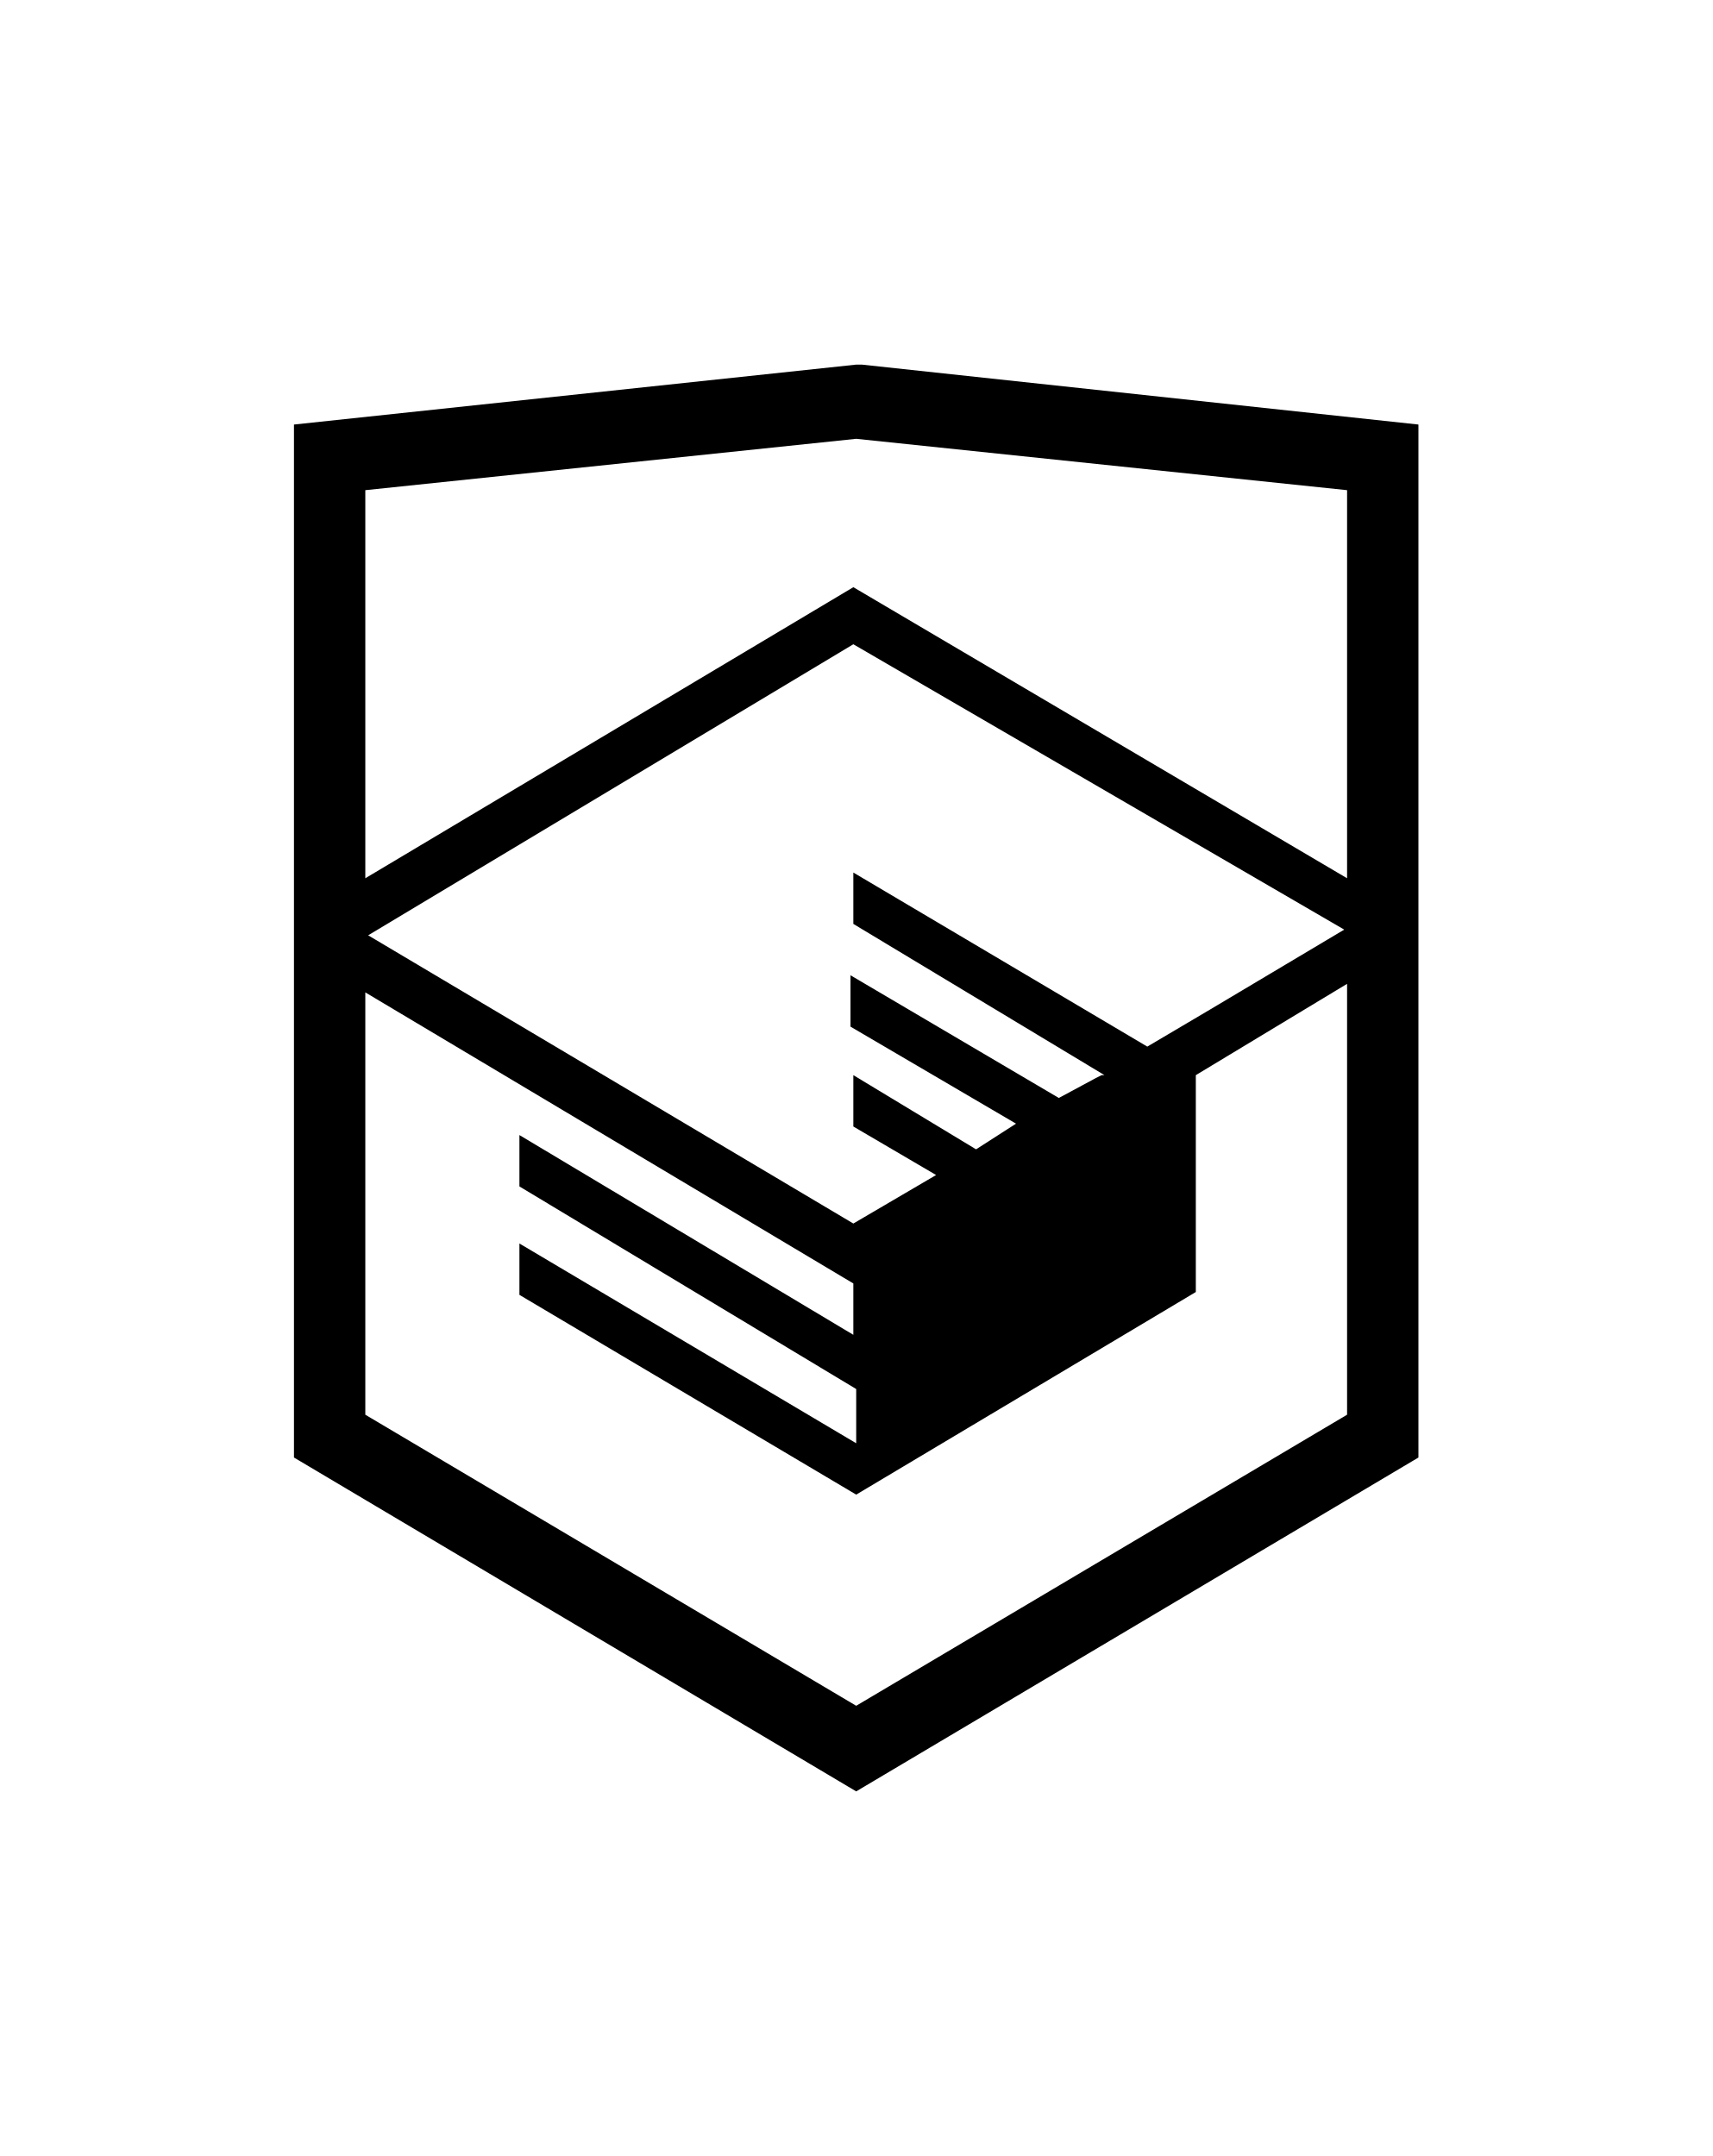
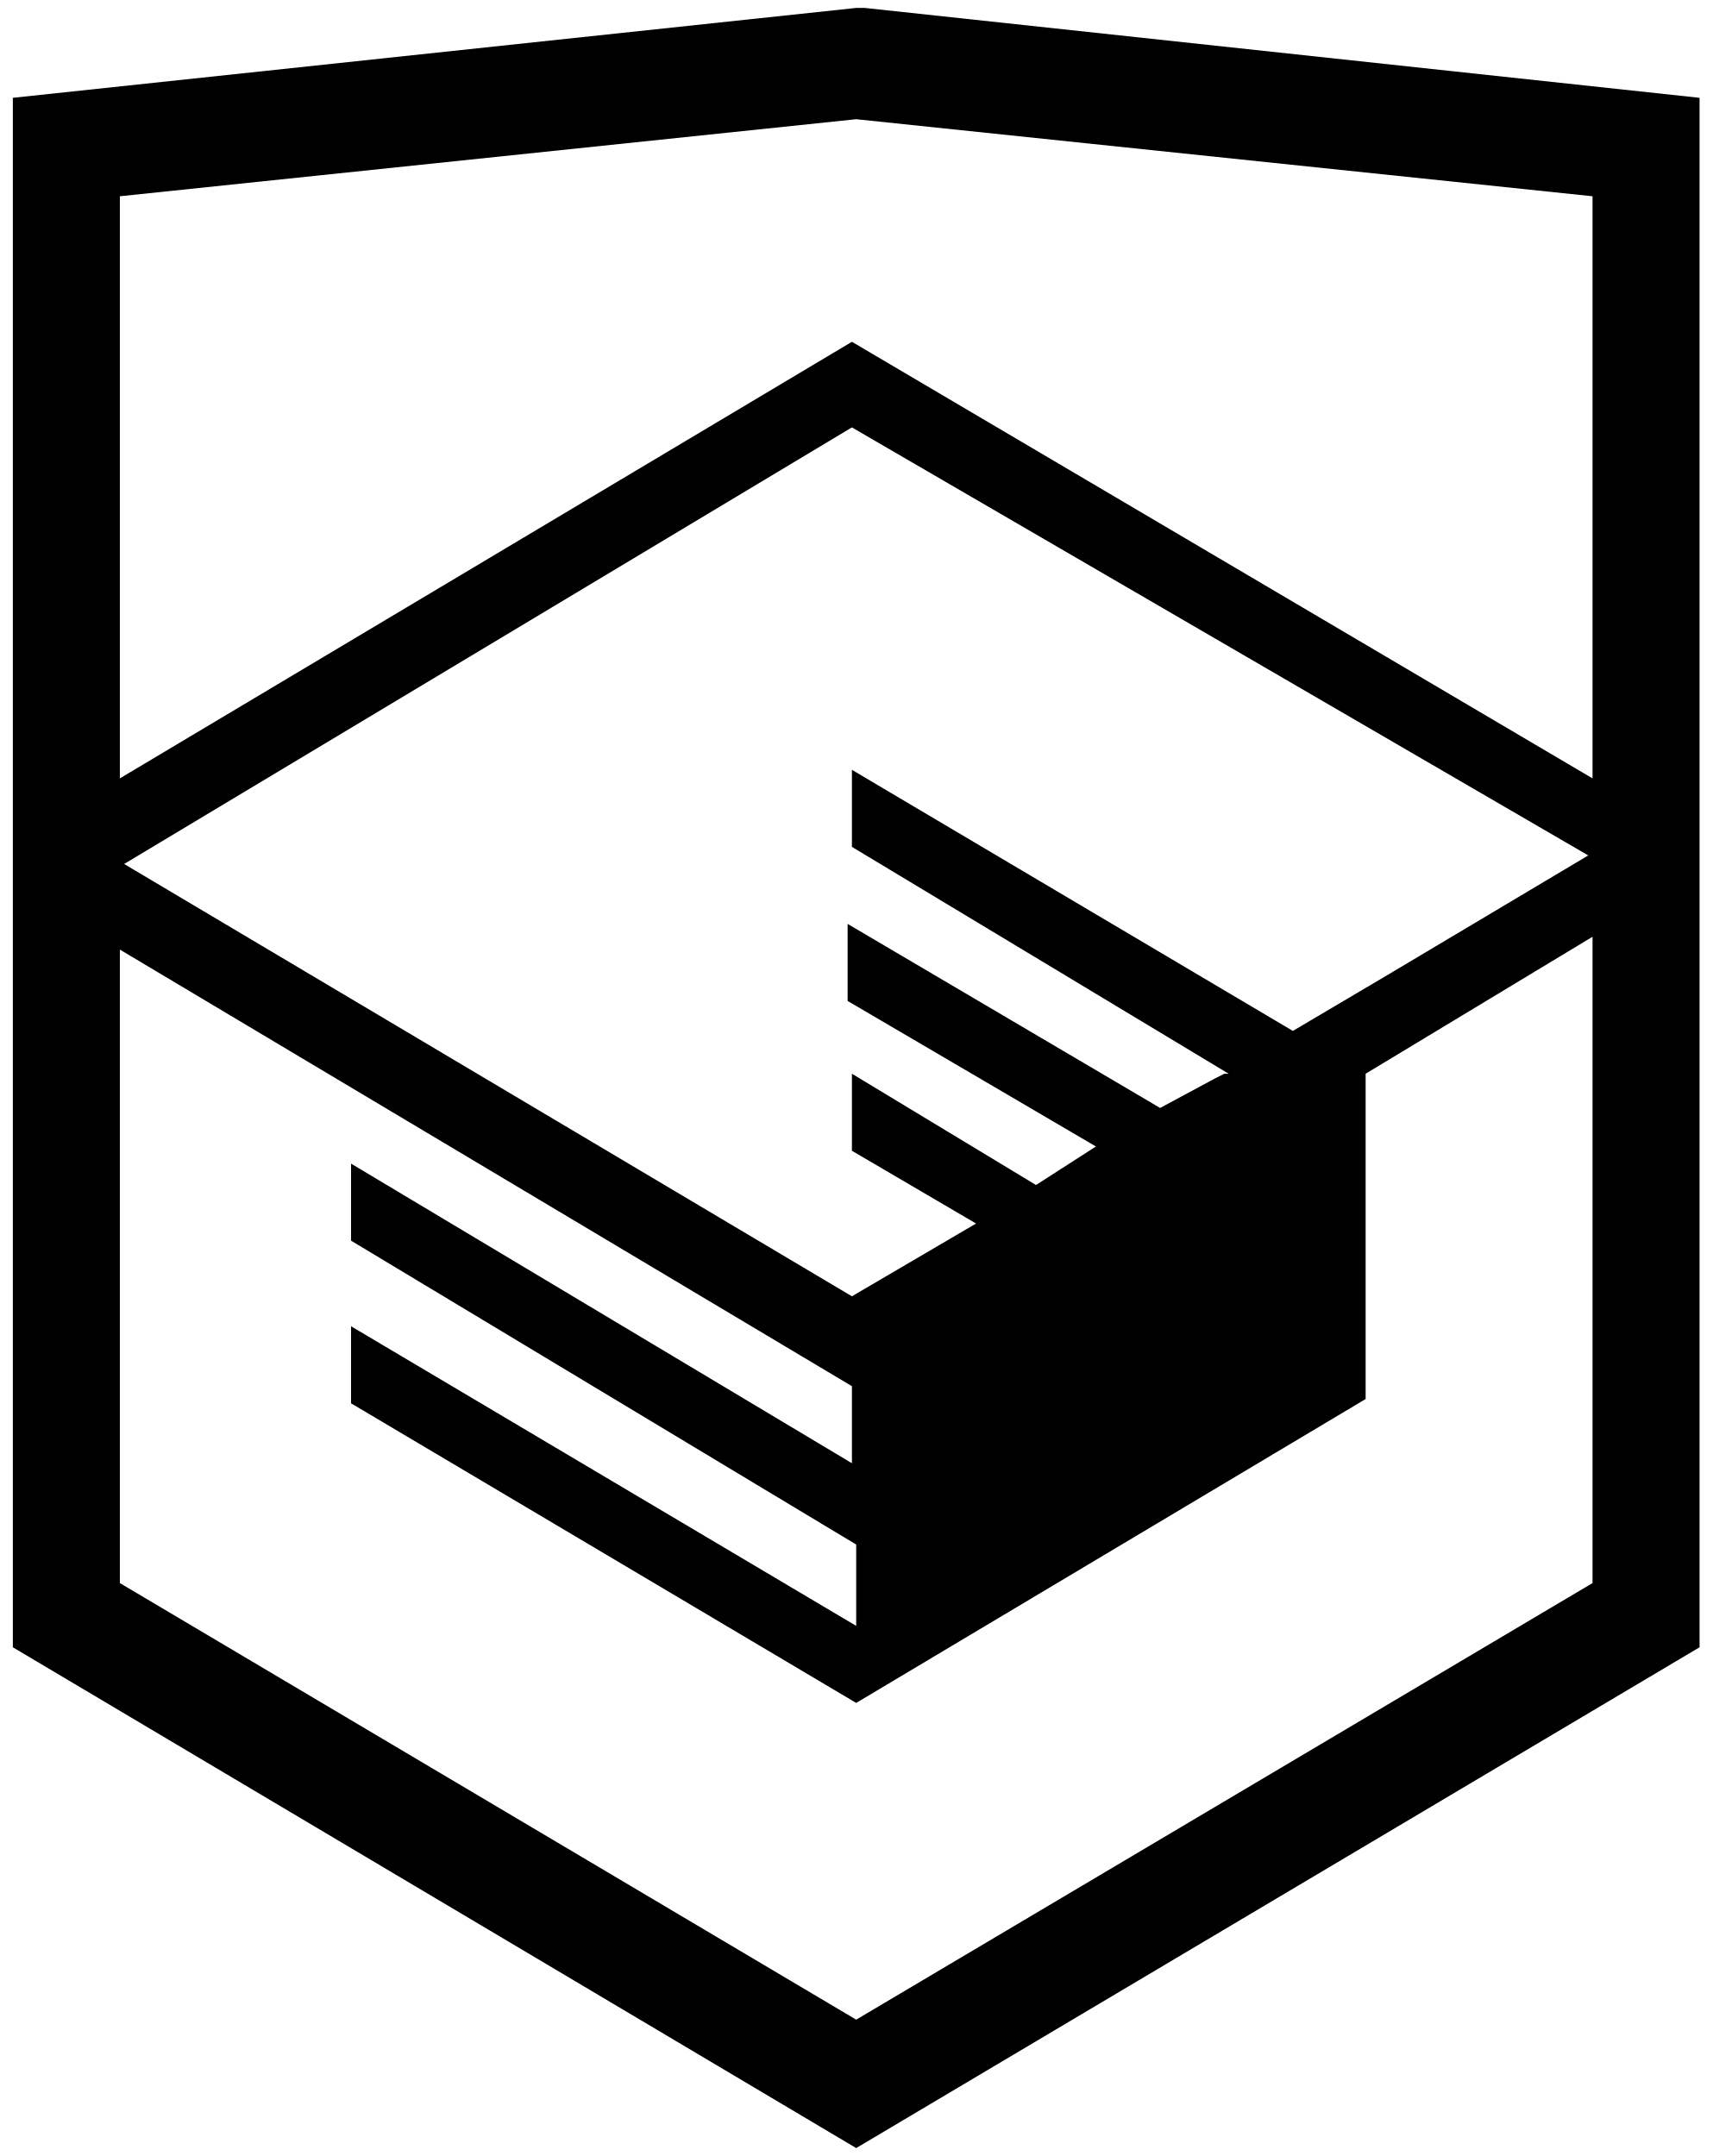
- <svg xmlns="http://www.w3.org/2000/svg" width="27" height="34" viewBox="0 0 60 60">
+ <svg xmlns="http://www.w3.org/2000/svg" width="27" height="34" viewBox="10 10 40 40">
  <path d="M30.2 5h-.2l-19.7 2.1v36.2l19.7 11.7 19.7-11.7v-36.2l-19.5-2.1zm17 36.8l-17.2 10.2-17.2-10.2v-14.8l17.1 10.2v1.8l-11.7-7v1.8l11.8 7.1v1.9l-11.8-7v1.8l11.8 7 11.9-7.1v-7.6l5.3-3.2v15.1zm-.1-17l-4.7 2.8-2.2 1.3-10.3-6.1v1.8l8.8 5.3h-.1l-.2.1-1.3.7-7.3-4.3v1.8l5.8 3.4-1.4.9-4.3-2.6v1.8l2.9 1.7-2.9 1.7-17-10.1 17-10.2 17.2 10zm.1-1.8l-17.3-10.2-17.1 10.2v-13.6l17.2-1.8 17.2 1.8v13.6z" />
</svg>
